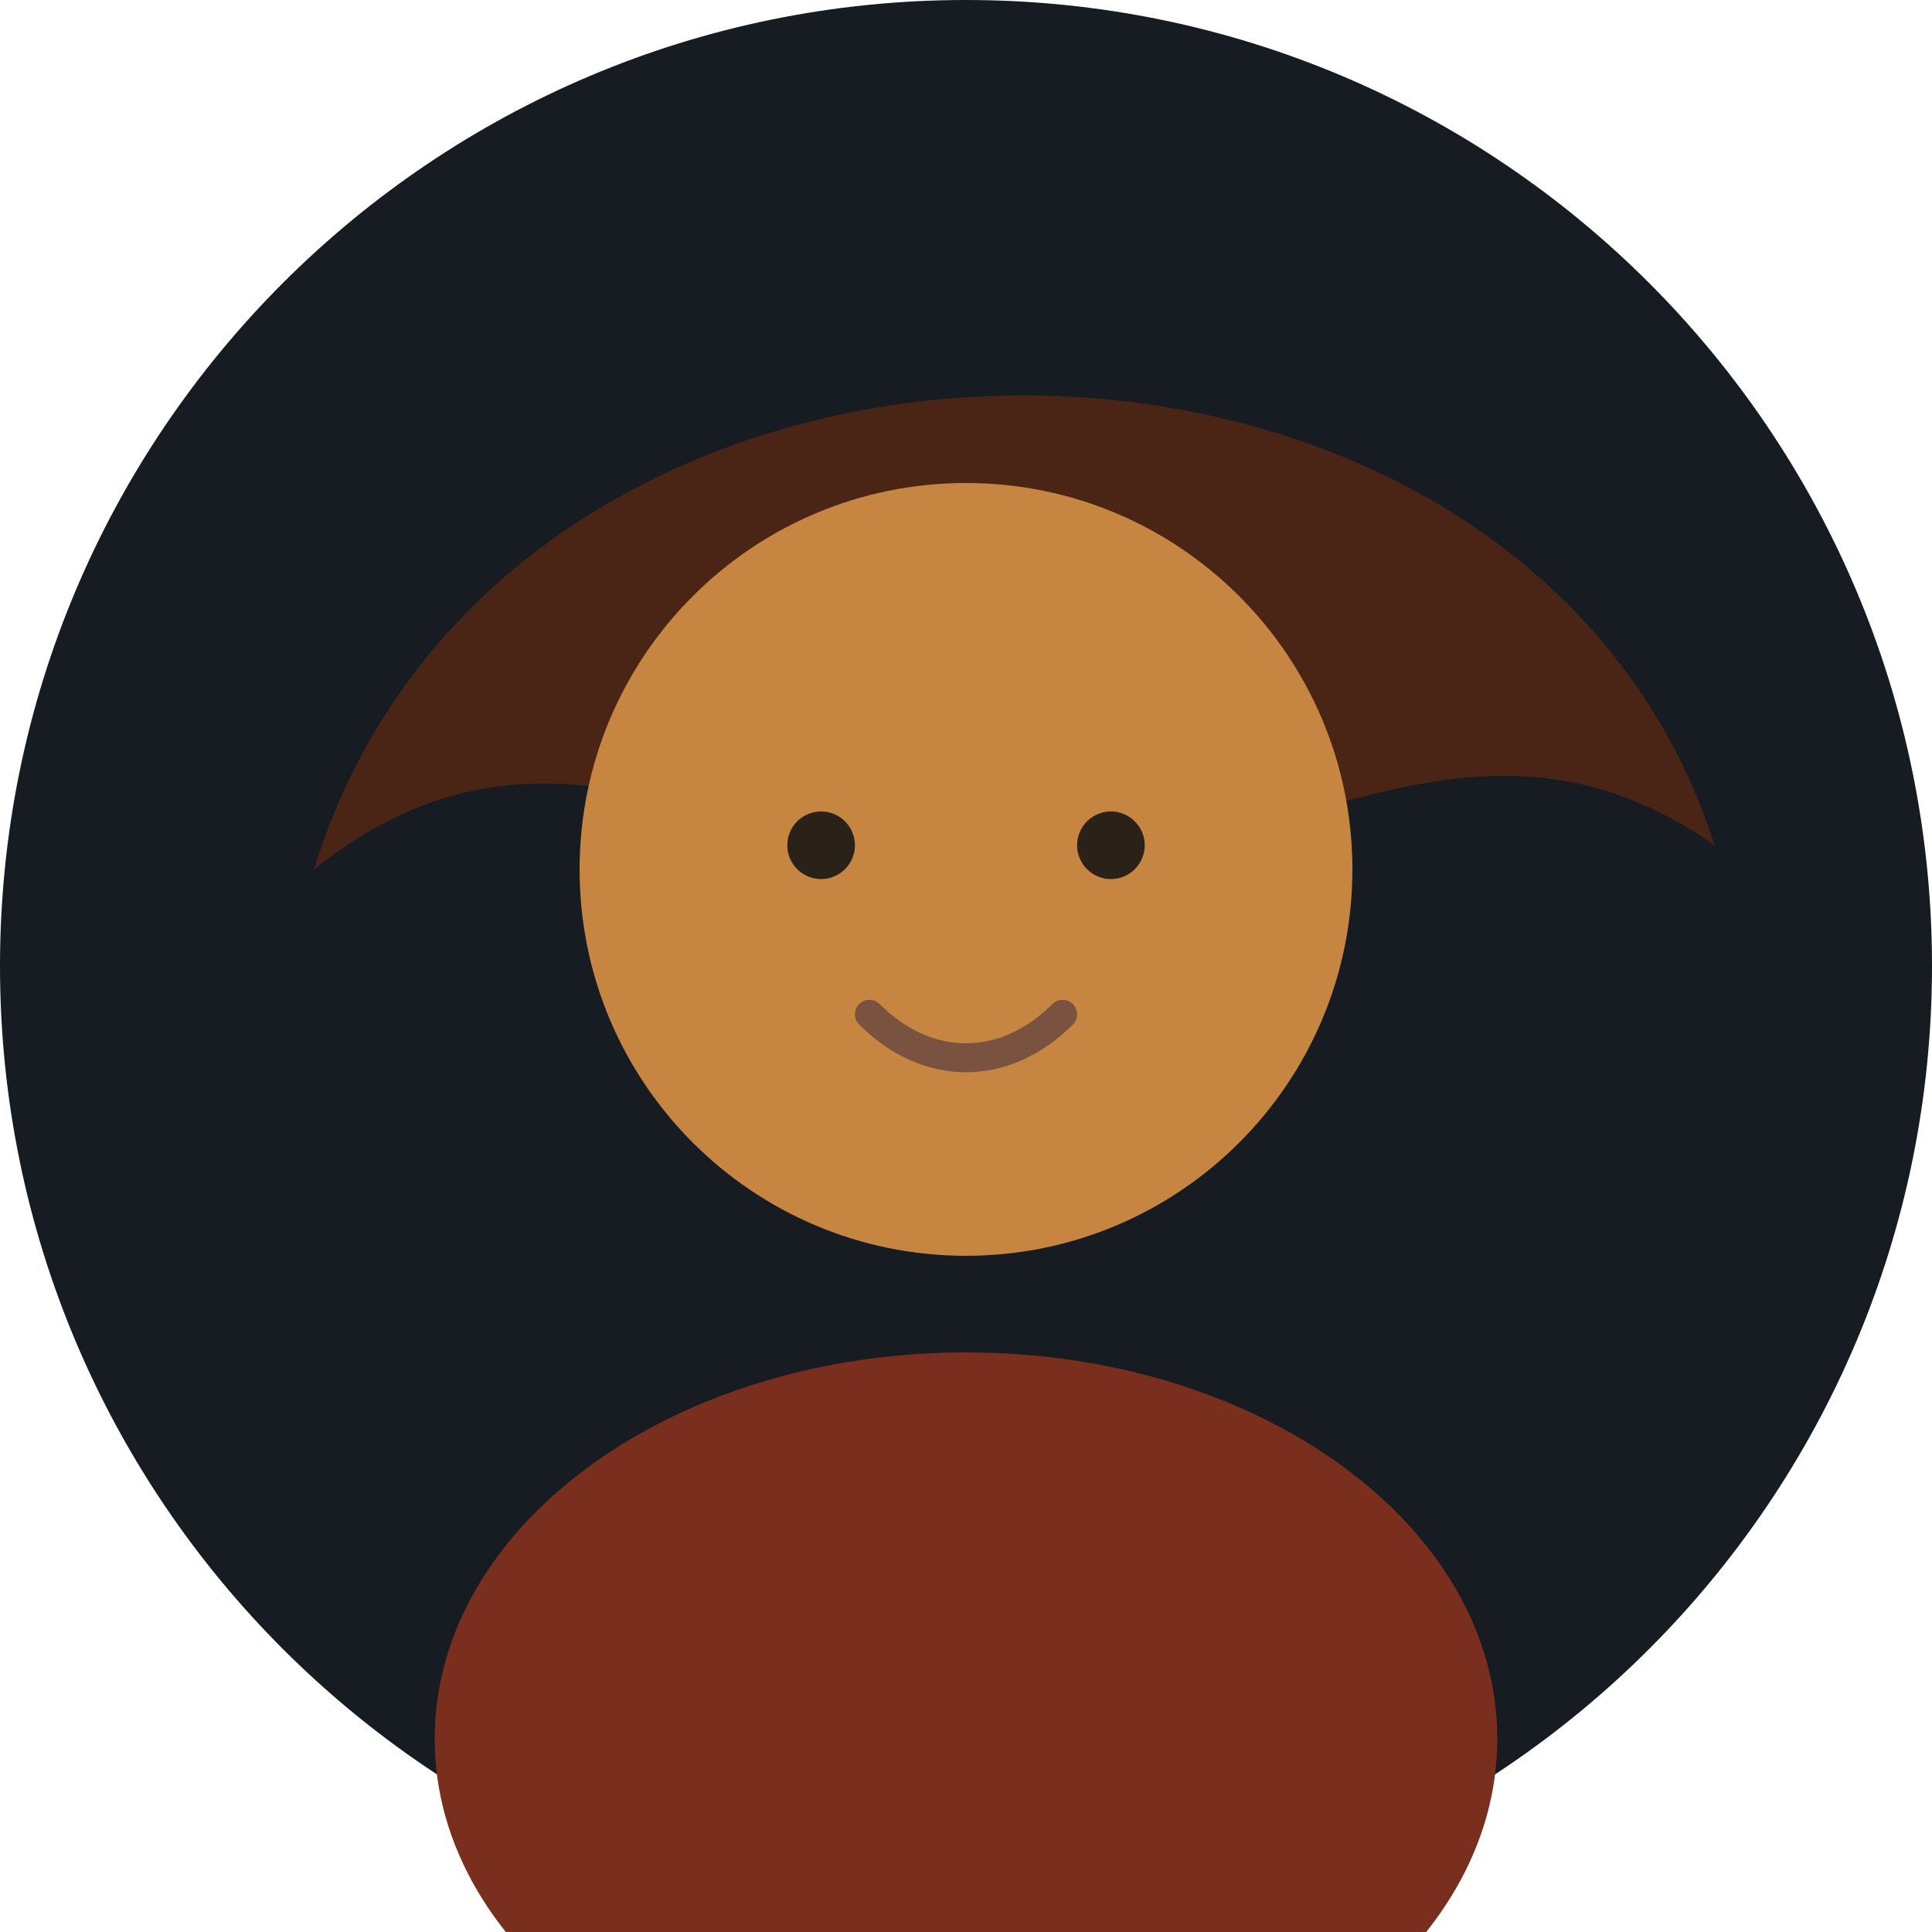
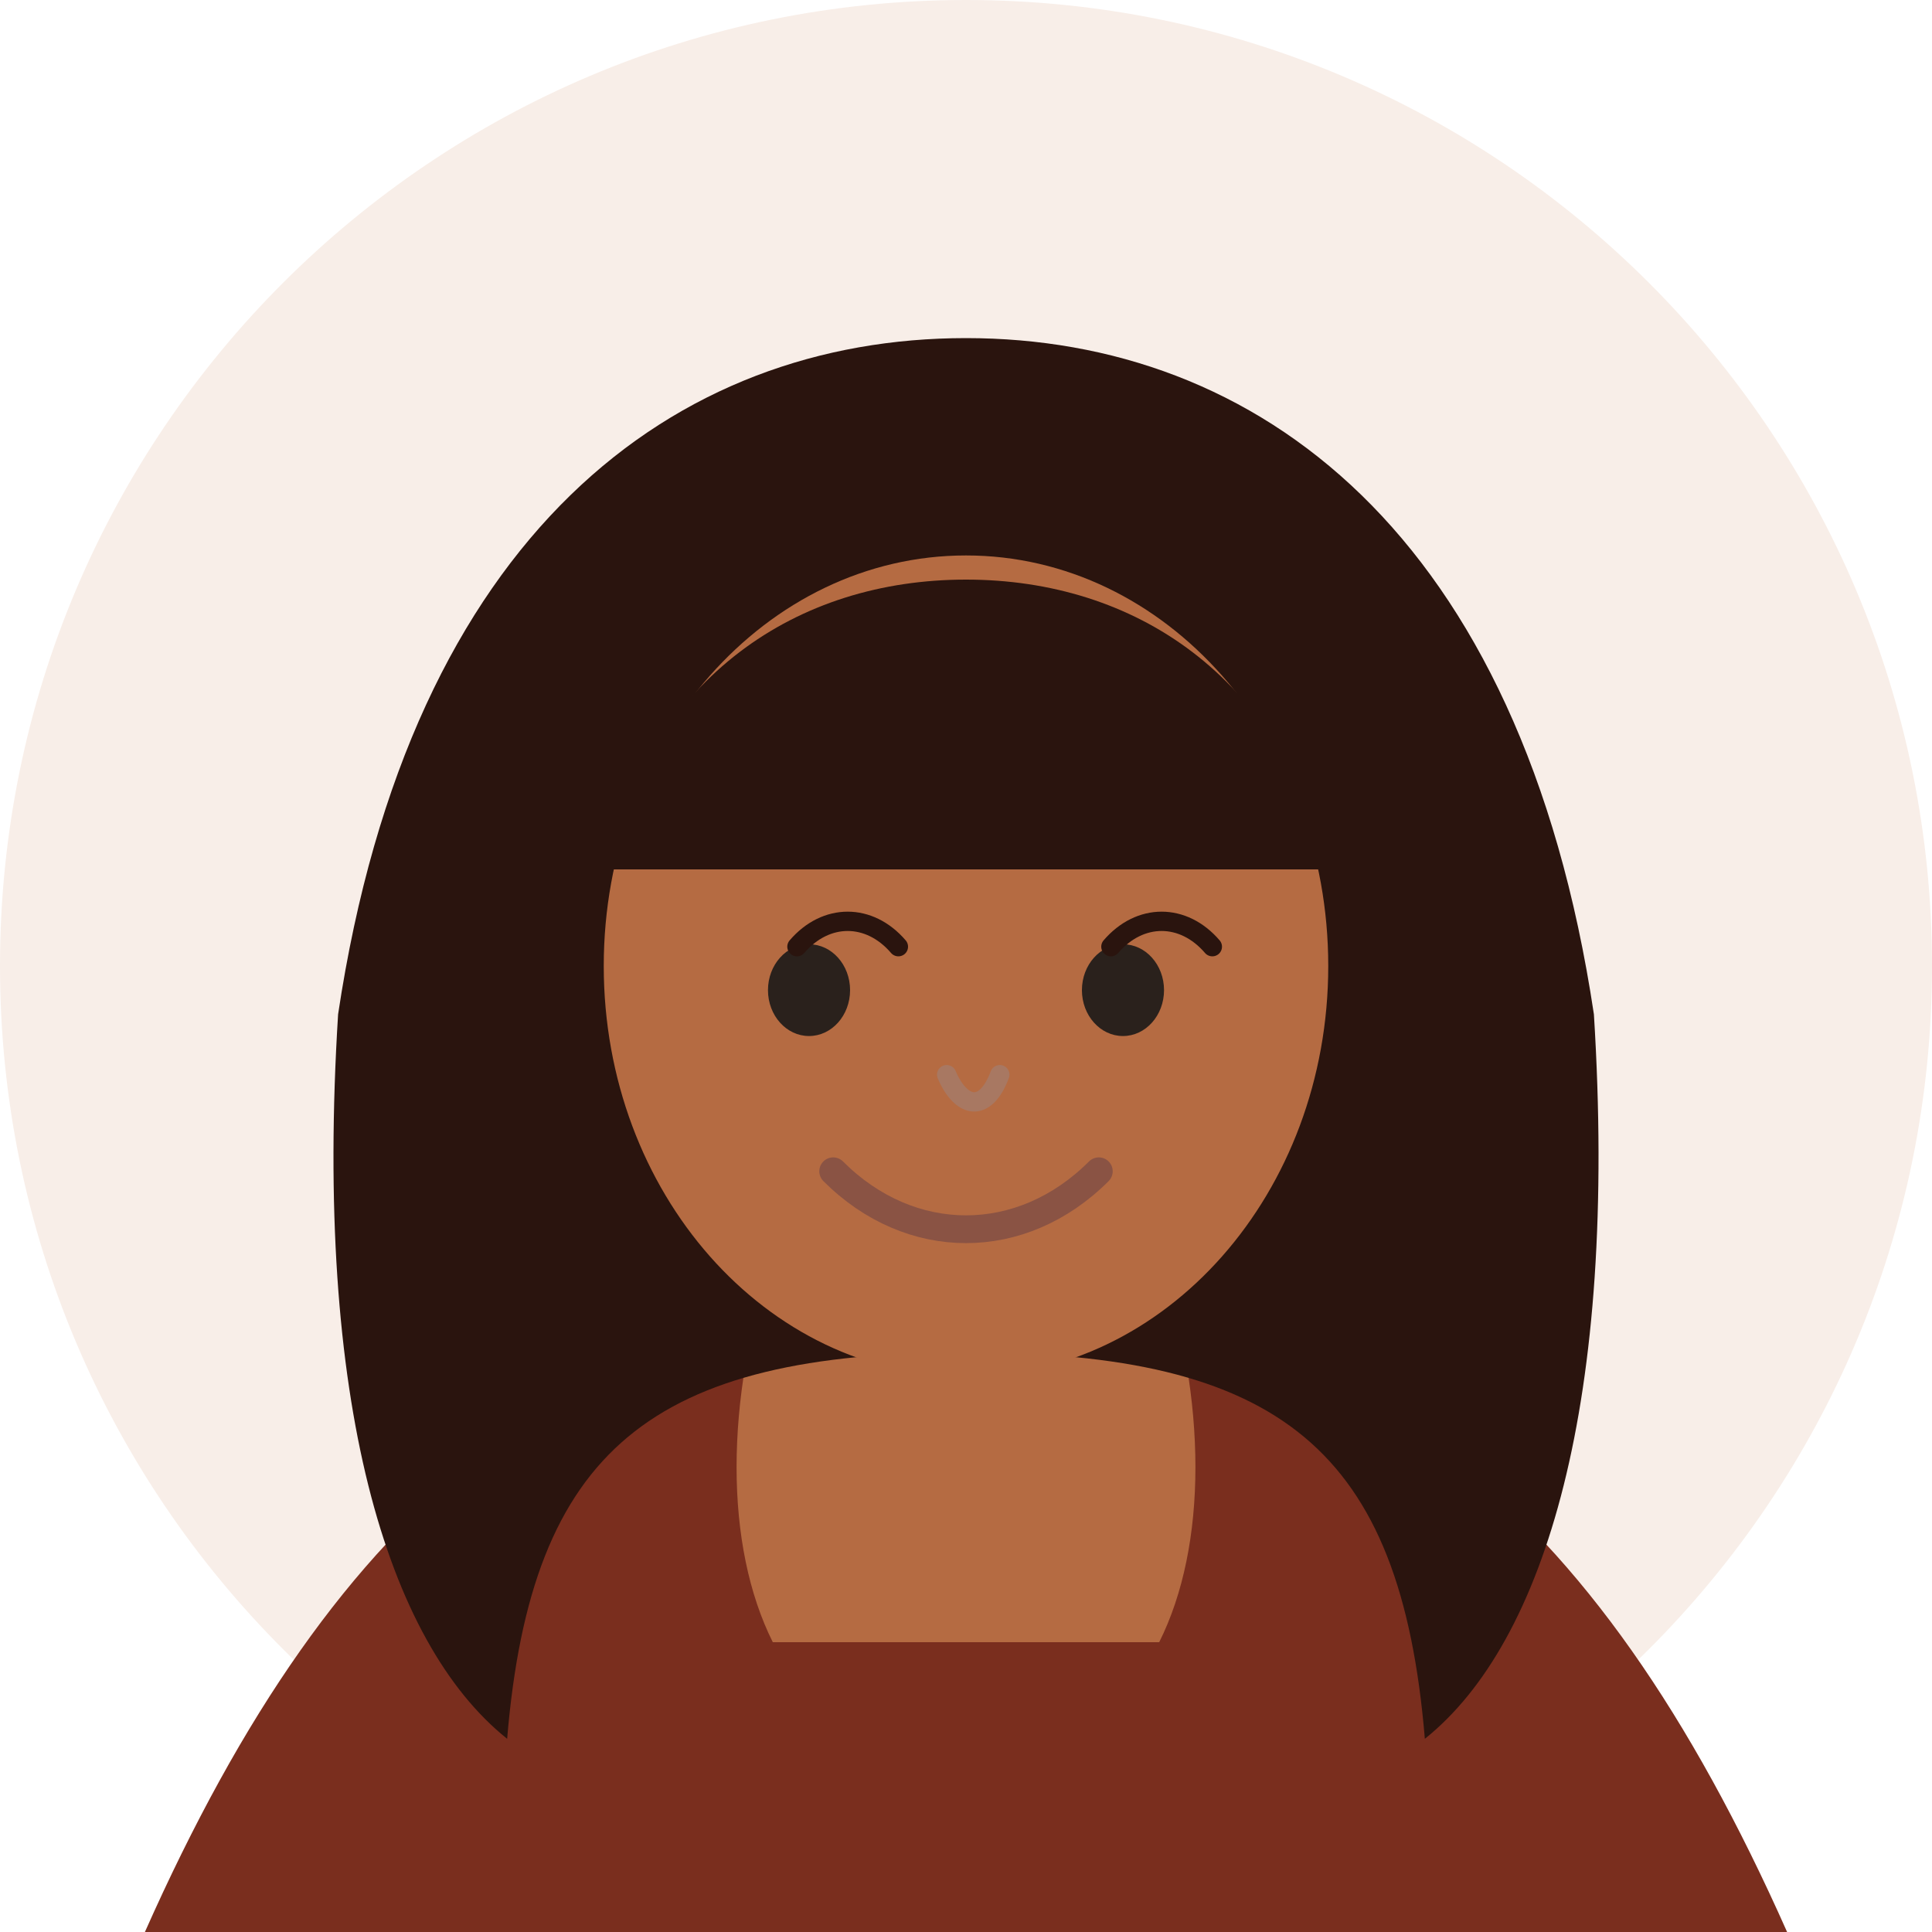
<svg xmlns="http://www.w3.org/2000/svg" viewBox="0 0 80 80">
-   <rect width="80" height="80" rx="40" fill="#171b22" />
-   <path d="M13 36c8-26 50-26 58-1-10-7-18 1-29 1s-19-8-29 0z" fill="#4a2414" />
-   <circle cx="40" cy="36" r="16" fill="#c68642" />
-   <ellipse cx="40" cy="72" rx="22" ry="16" fill="#7a2e1e" />
-   <circle cx="34" cy="35" r="1.4" fill="#2a2118" />
-   <circle cx="46" cy="35" r="1.4" fill="#2a2118" />
-   <path d="M36 42c2.4 2.4 5.6 2.4 8 0" fill="none" stroke="#7a5340" stroke-width="1.2" stroke-linecap="round" />
+   <circle cx="40" cy="40" r="40" fill="#f8eee8" />
+   <path d="M6 80c8-18 18-26 34-26s26 8 34 26" fill="#7a2e1e" />
+   <path d="M32 52h16c2 6 2 12 0 16H32c-2-4-2-10 0-16z" fill="#b56b42" />
+   <path d="M14 42c3-20 14-28 26-28s23 8 26 28c1 16-2 26-7 30-1-12-6-16-19-16s-18 4-19 16c-5-4-8-14-7-30z" fill="#2a140e" />
+   <path d="M22 30c5 7 12 9 18 9s13-2 18-9c-5 3-10 4-18 4s-13-1-18-4z" fill="#2a140e" />
+   <ellipse cx="40" cy="40" rx="15" ry="17" fill="#b56b42" />
+   <path d="M25 36c2-8 8-12 15-12s13 4 15 12" fill="#2a140e" />
+   <ellipse cx="33.5" cy="41" rx="1.7" ry="1.9" fill="#2a211c" />
+   <ellipse cx="46.5" cy="41" rx="1.7" ry="1.9" fill="#2a211c" />
+   <path d="M33 39.2c1.2-1.4 3-1.4 4.2 0" fill="none" stroke="#2a140e" stroke-width="0.8" stroke-linecap="round" />
+   <path d="M46 39.2c1.2-1.4 3-1.4 4.2 0" fill="none" stroke="#2a140e" stroke-width="0.8" stroke-linecap="round" />
+   <path d="M39.2 44.5c.6 1.4 1.6 1.6 2.2 0" fill="none" stroke="#a87862" stroke-width="0.8" stroke-linecap="round" />
+   <path d="M34.5 48.5c3.2 3.2 7.8 3.2 11 0" fill="none" stroke="#8a5344" stroke-width="1.15" stroke-linecap="round" />
</svg>
